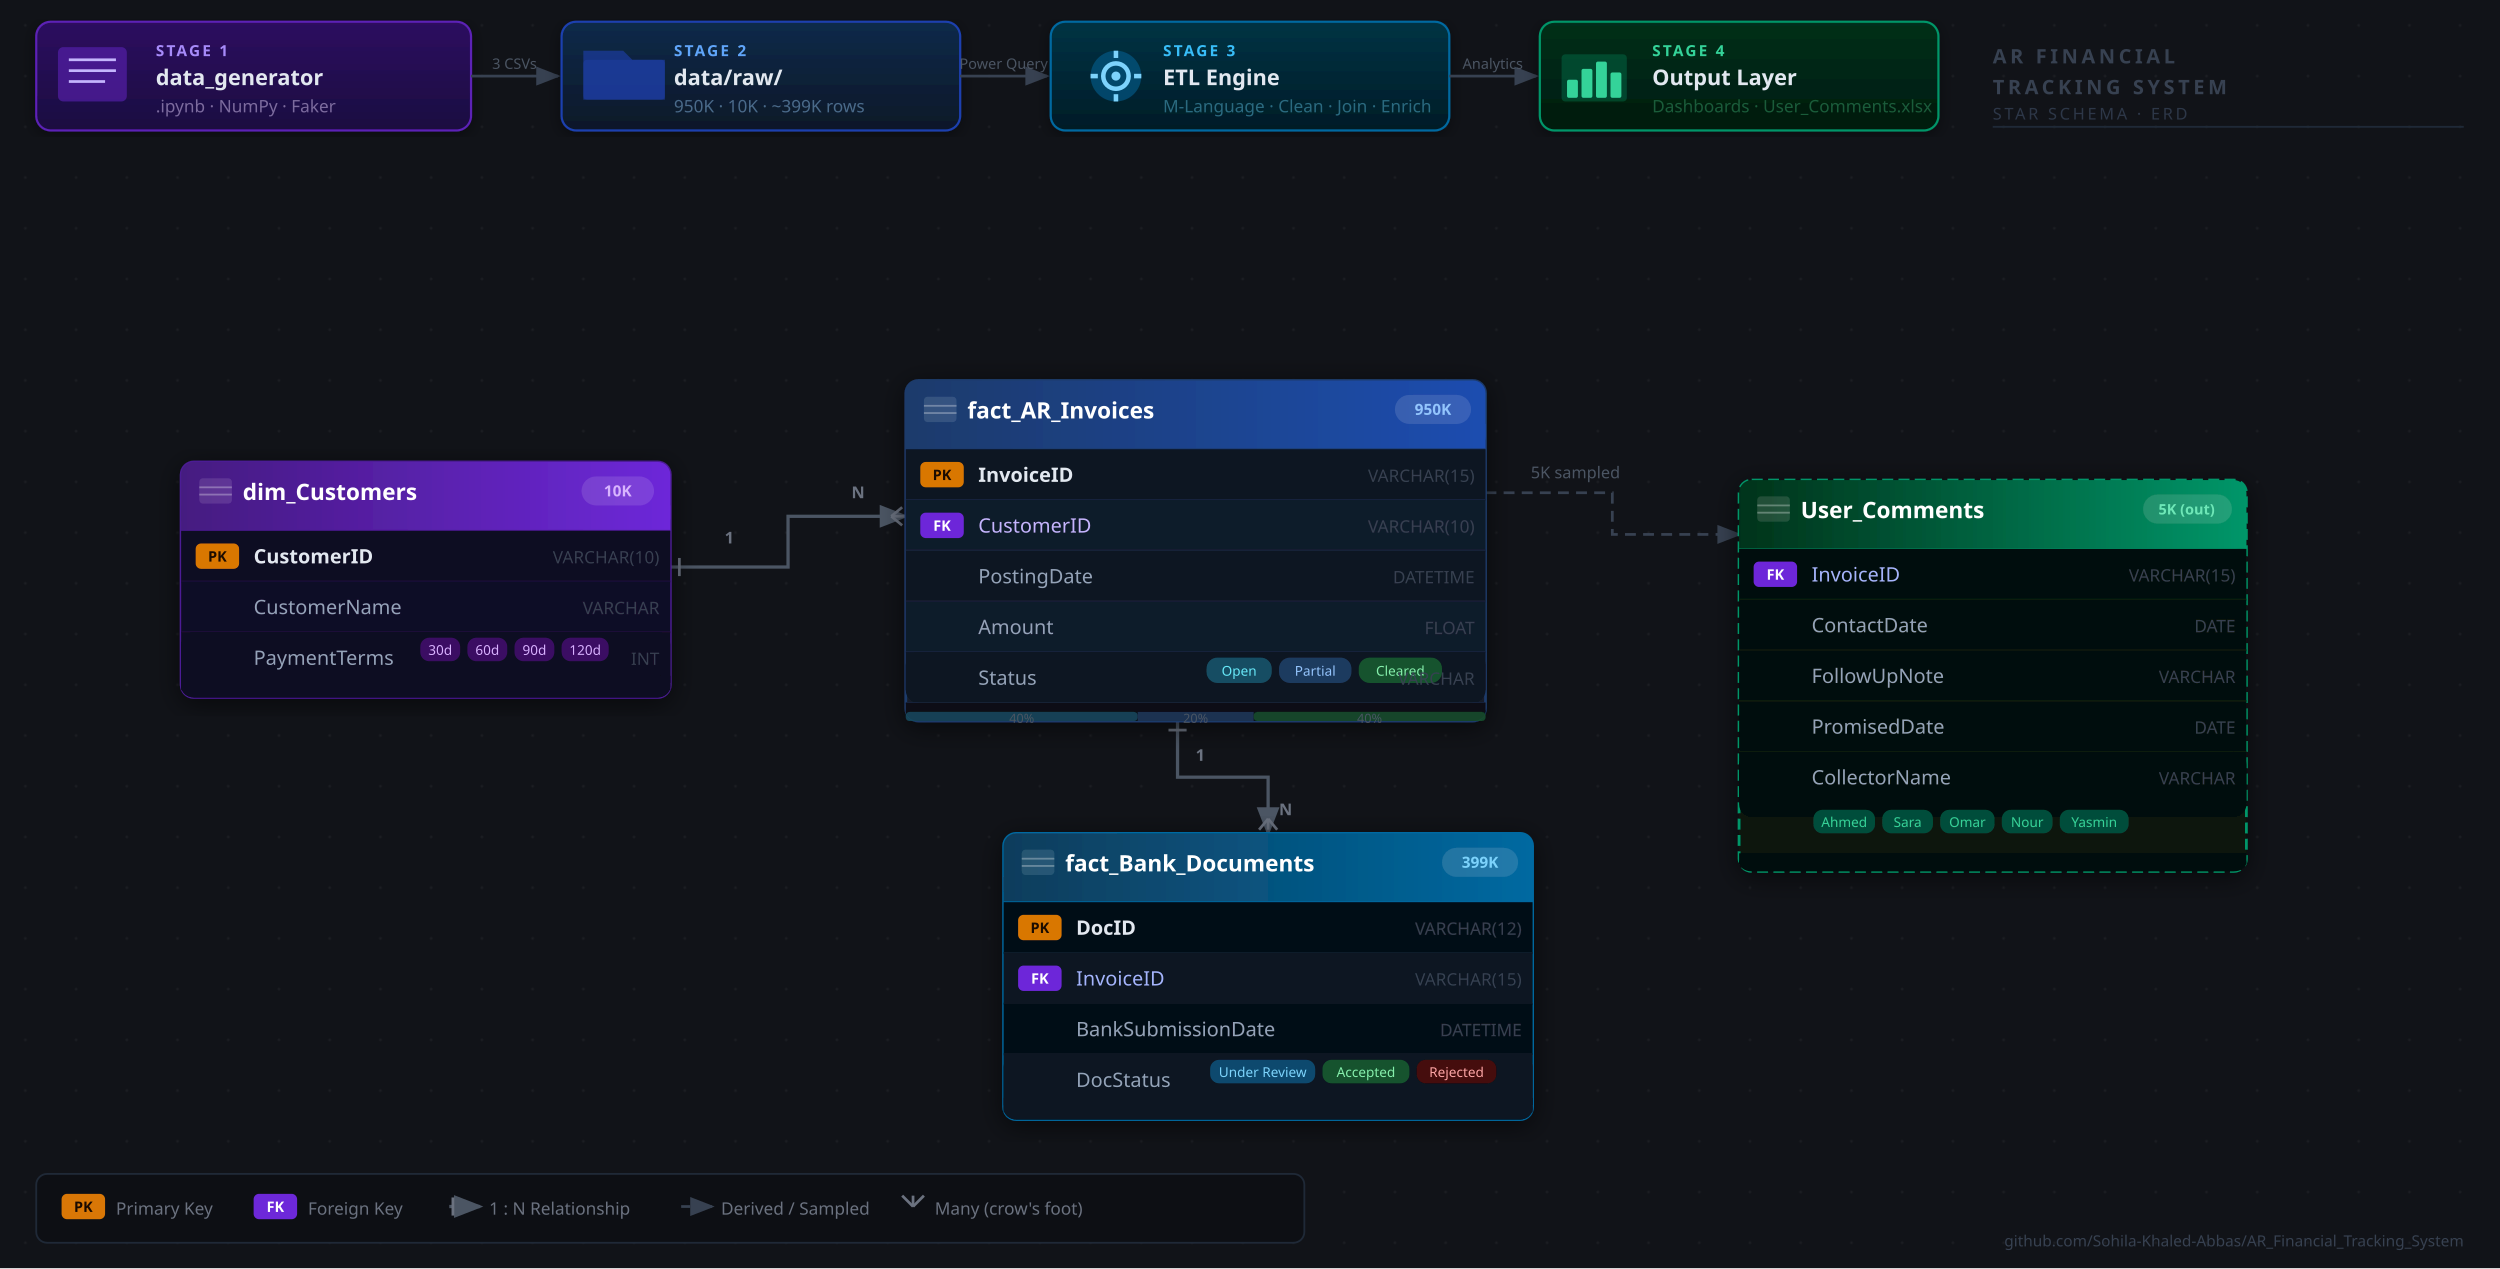
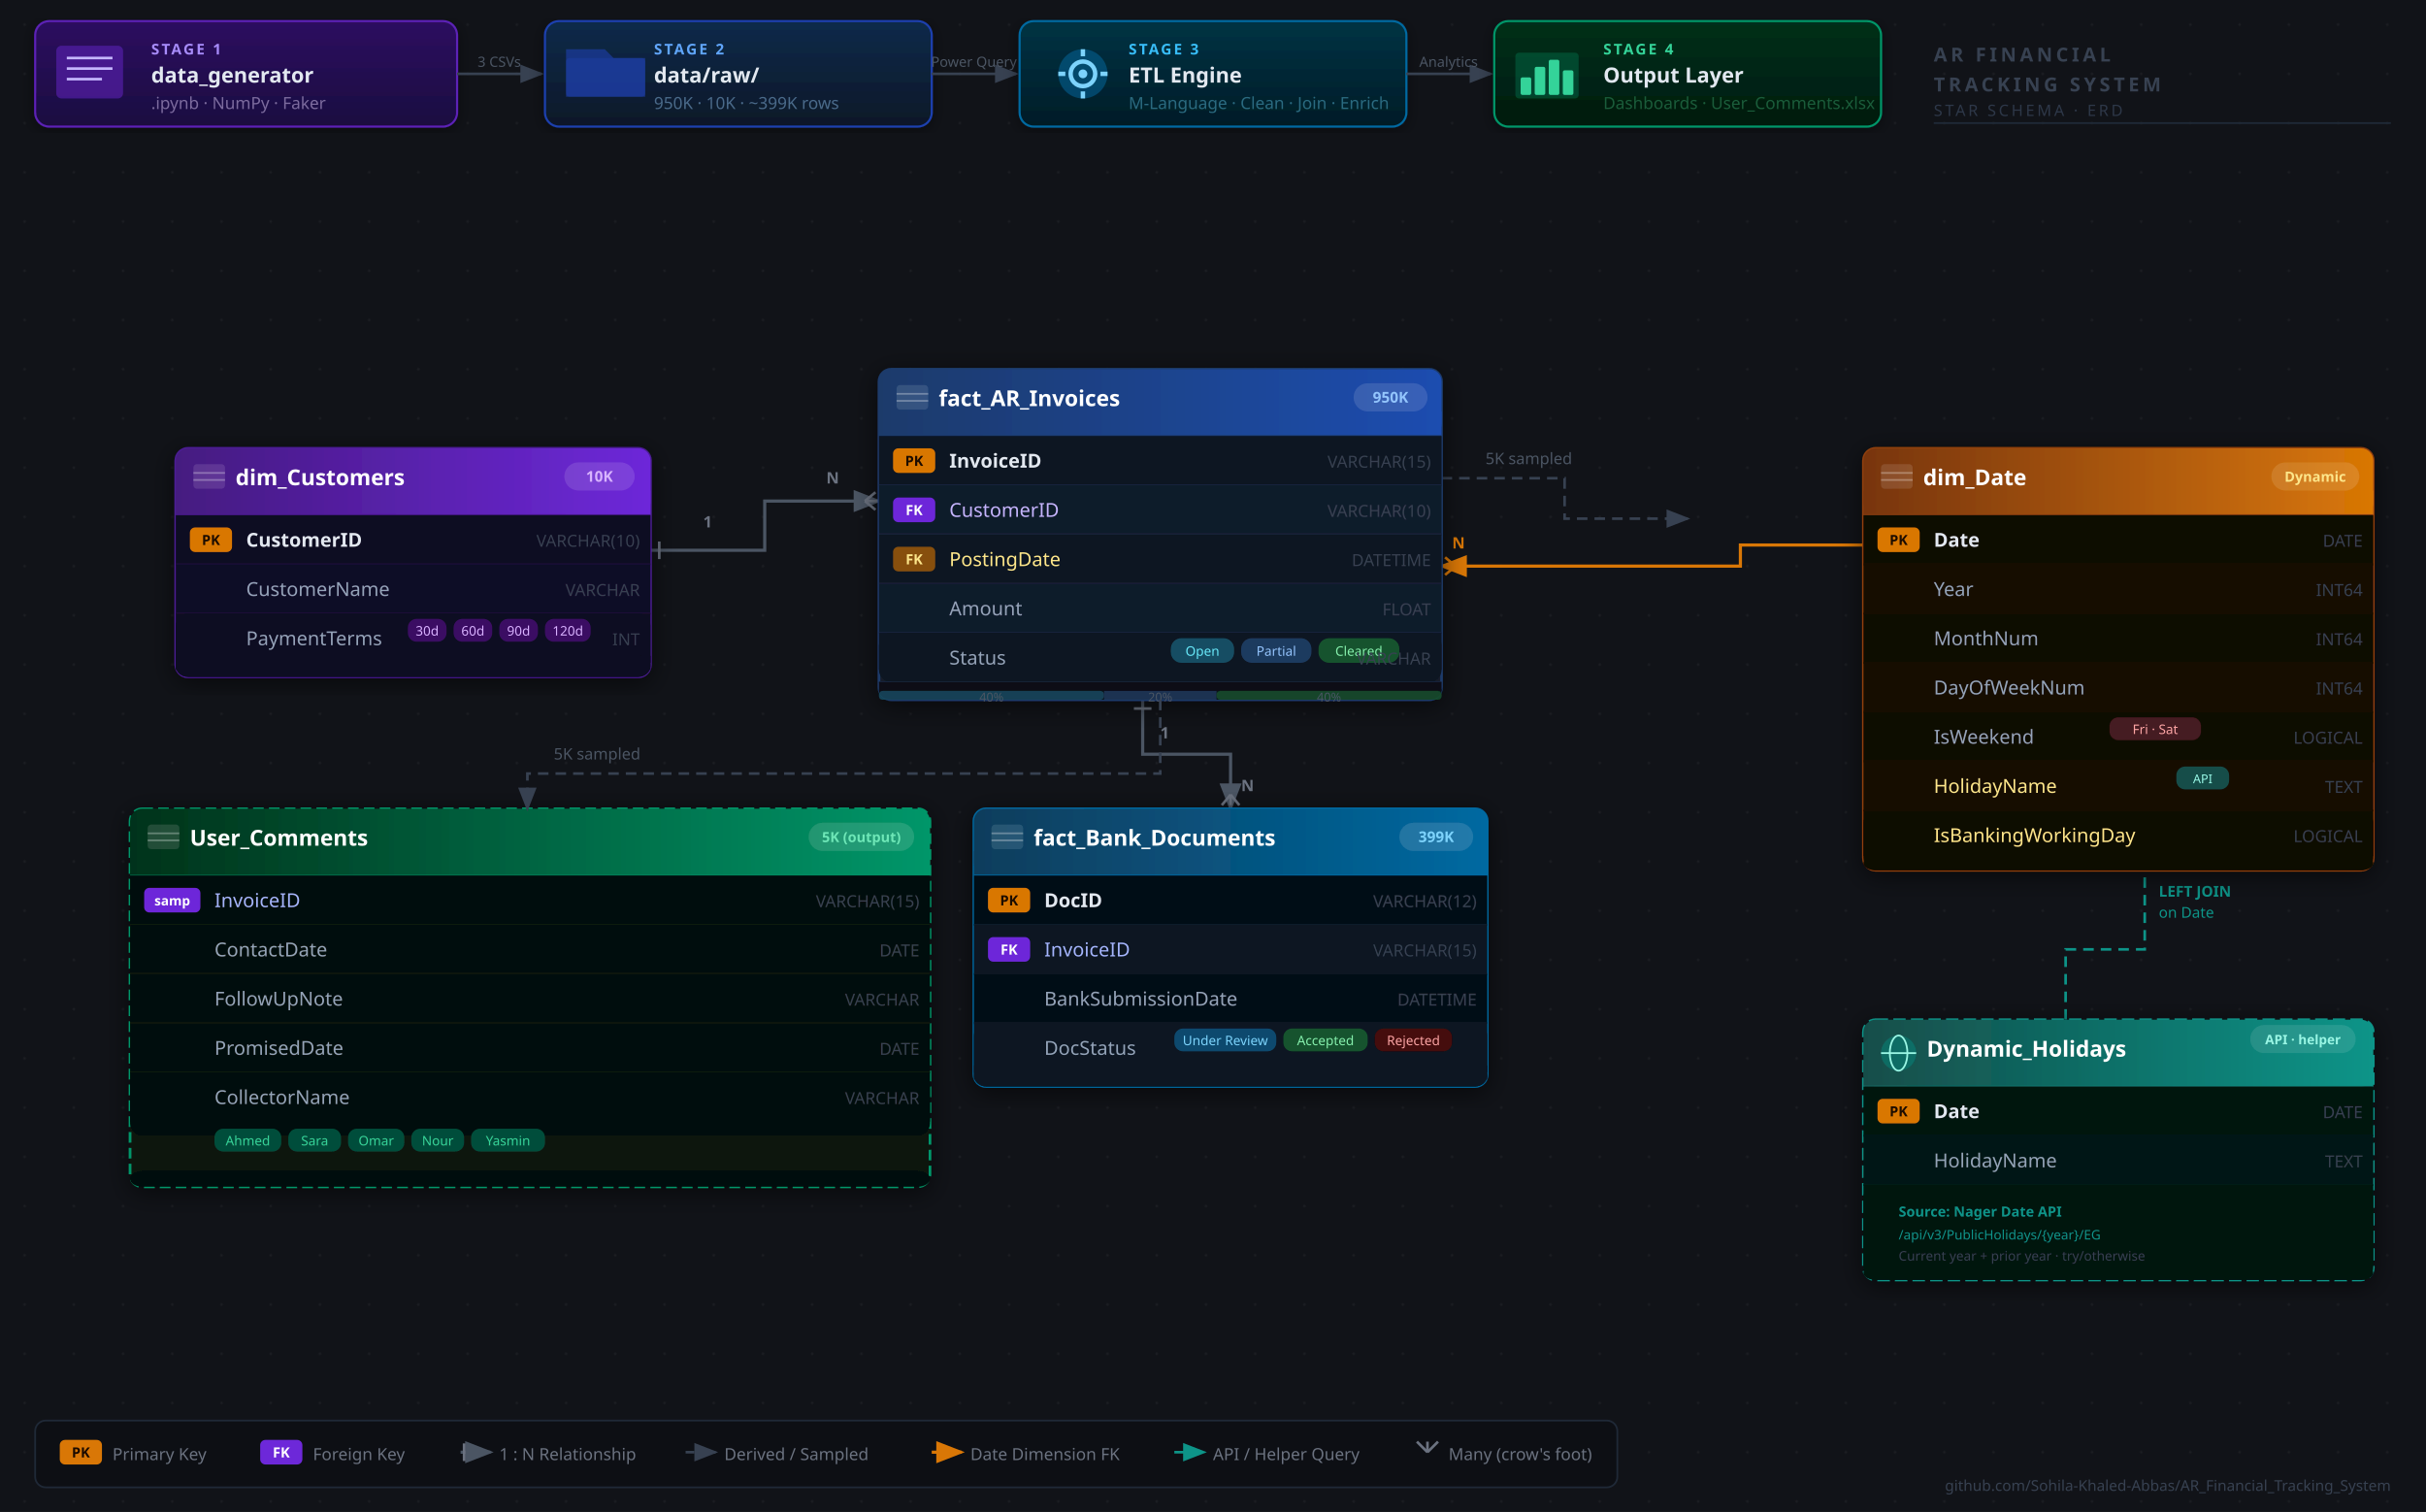
- <svg xmlns="http://www.w3.org/2000/svg" viewBox="0 0 1380 700" width="1380" height="700" font-family="'Segoe UI', system-ui, -apple-system, sans-serif">
+ <svg xmlns="http://www.w3.org/2000/svg" viewBox="0 0 1380 860" width="1380" height="860" font-family="'Segoe UI', system-ui, -apple-system, sans-serif">
  <defs>
    <filter id="shadow" x="-8%" y="-8%" width="116%" height="116%">
      <feDropShadow dx="0" dy="3" stdDeviation="7" flood-color="#000" flood-opacity="0.55" />
    </filter>
    <filter id="shadowSm" x="-6%" y="-6%" width="112%" height="112%">
      <feDropShadow dx="0" dy="2" stdDeviation="4" flood-color="#000" flood-opacity="0.4" />
    </filter>
    <linearGradient id="hdrFact" x1="0%" y1="0%" x2="100%" y2="0%">
      <stop offset="0%" style="stop-color:#1a3a6b" />
      <stop offset="100%" style="stop-color:#1e4db0" />
    </linearGradient>
    <linearGradient id="hdrDim" x1="0%" y1="0%" x2="100%" y2="0%">
      <stop offset="0%" style="stop-color:#451a80" />
      <stop offset="100%" style="stop-color:#6d28d9" />
    </linearGradient>
    <linearGradient id="hdrBank" x1="0%" y1="0%" x2="100%" y2="0%">
      <stop offset="0%" style="stop-color:#0a3d5c" />
      <stop offset="100%" style="stop-color:#0369a1" />
    </linearGradient>
    <linearGradient id="hdrOut" x1="0%" y1="0%" x2="100%" y2="0%">
      <stop offset="0%" style="stop-color:#03331a" />
      <stop offset="100%" style="stop-color:#059669" />
    </linearGradient>
+     <linearGradient id="hdrDate" x1="0%" y1="0%" x2="100%" y2="0%">
+       <stop offset="0%" style="stop-color:#78350f" />
+       <stop offset="100%" style="stop-color:#d97706" />
+     </linearGradient>
+     <linearGradient id="hdrHol" x1="0%" y1="0%" x2="100%" y2="0%">
+       <stop offset="0%" style="stop-color:#134e4a" />
+       <stop offset="100%" style="stop-color:#0d9488" />
+     </linearGradient>
    <linearGradient id="pipeGen" x1="0%" y1="0%" x2="0%" y2="100%">
      <stop offset="0%" style="stop-color:#2d1060" />
      <stop offset="100%" style="stop-color:#1a0840" />
    </linearGradient>
    <linearGradient id="pipeRaw" x1="0%" y1="0%" x2="0%" y2="100%">
      <stop offset="0%" style="stop-color:#0e2a4a" />
      <stop offset="100%" style="stop-color:#071828" />
    </linearGradient>
    <linearGradient id="pipeEtl" x1="0%" y1="0%" x2="0%" y2="100%">
      <stop offset="0%" style="stop-color:#063344" />
      <stop offset="100%" style="stop-color:#031c27" />
    </linearGradient>
    <linearGradient id="pipeOut" x1="0%" y1="0%" x2="0%" y2="100%">
      <stop offset="0%" style="stop-color:#03301a" />
      <stop offset="100%" style="stop-color:#011a0e" />
    </linearGradient>
    <marker id="arrN" markerWidth="9" markerHeight="7" refX="8" refY="3.5" orient="auto">
      <polygon points="0 0,9 3.5,0 7" fill="#4b5563" />
    </marker>
    <marker id="arrDash" markerWidth="9" markerHeight="7" refX="8" refY="3.5" orient="auto">
      <polygon points="0 0,9 3.5,0 7" fill="#374151" />
    </marker>
    <marker id="arrPipe" markerWidth="9" markerHeight="7" refX="8" refY="3.5" orient="auto">
      <polygon points="0 0,9 3.5,0 7" fill="#374151" />
    </marker>
+     <marker id="arrApi" markerWidth="9" markerHeight="7" refX="8" refY="3.5" orient="auto">
+       <polygon points="0 0,9 3.5,0 7" fill="#0d9488" />
+     </marker>
+     <marker id="arrDate" markerWidth="9" markerHeight="7" refX="8" refY="3.5" orient="auto">
+       <polygon points="0 0,9 3.5,0 7" fill="#d97706" />
+     </marker>
  </defs>
-   <rect width="1380" height="700" fill="#111318" rx="0" />
+   <rect width="1380" height="860" fill="#111318" rx="0" />
  <pattern id="grid" width="28" height="28" patternUnits="userSpaceOnUse">
    <circle cx="14" cy="14" r="0.8" fill="#ffffff" opacity="0.04" />
  </pattern>
-   <rect width="1380" height="700" fill="url(#grid)" />
+   <rect width="1380" height="860" fill="url(#grid)" />
  <rect x="20" y="12" width="240" height="60" rx="8" fill="url(#pipeGen)" stroke="#5b21b6" stroke-width="1.2" filter="url(#shadowSm)" />
  <text x="86" y="31" font-size="8.5" font-weight="600" fill="#a78bfa" letter-spacing="1.2">STAGE 1</text>
  <text x="86" y="47" font-size="12" font-weight="700" fill="#e2e8f0">data_generator</text>
  <text x="86" y="62" font-size="9.5" fill="#7c6b9e">.ipynb · NumPy · Faker</text>
  <rect x="32" y="26" width="38" height="30" rx="3" fill="#5b21b6" opacity="0.6" />
  <line x1="38" y1="33" x2="64" y2="33" stroke="#c4b5fd" stroke-width="1.5" />
  <line x1="38" y1="39" x2="64" y2="39" stroke="#c4b5fd" stroke-width="1.5" />
  <line x1="38" y1="45" x2="58" y2="45" stroke="#c4b5fd" stroke-width="1.5" />
  <line x1="260" y1="42" x2="308" y2="42" stroke="#374151" stroke-width="1.5" marker-end="url(#arrPipe)" />
  <text x="284" y="38" text-anchor="middle" font-size="8" fill="#4b5563">3 CSVs</text>
  <rect x="310" y="12" width="220" height="60" rx="8" fill="url(#pipeRaw)" stroke="#1e40af" stroke-width="1.2" filter="url(#shadowSm)" />
  <text x="372" y="31" font-size="8.5" font-weight="600" fill="#60a5fa" letter-spacing="1.2">STAGE 2</text>
  <text x="372" y="47" font-size="12" font-weight="700" fill="#e2e8f0">data/raw/</text>
  <text x="372" y="62" font-size="9.5" fill="#4a6a8a">950K · 10K · ~399K rows</text>
  <path d="M322 28 h22 l5 5 h18 v22 h-45 z" fill="#1e40af" opacity="0.6" />
  <rect x="322" y="33" width="45" height="22" rx="2" fill="#1e40af" opacity="0.4" />
  <line x1="530" y1="42" x2="578" y2="42" stroke="#374151" stroke-width="1.5" marker-end="url(#arrPipe)" />
  <text x="554" y="38" text-anchor="middle" font-size="8" fill="#4b5563">Power Query</text>
  <rect x="580" y="12" width="220" height="60" rx="8" fill="url(#pipeEtl)" stroke="#0369a1" stroke-width="1.2" filter="url(#shadowSm)" />
  <text x="642" y="31" font-size="8.5" font-weight="600" fill="#38bdf8" letter-spacing="1.2">STAGE 3</text>
  <text x="642" y="47" font-size="12" font-weight="700" fill="#e2e8f0">ETL Engine</text>
  <text x="642" y="62" font-size="9.5" fill="#2a6a80">M-Language · Clean · Join · Enrich</text>
  <circle cx="616" cy="42" r="14" fill="#0369a1" opacity="0.5" />
  <circle cx="616" cy="42" r="7" fill="none" stroke="#7dd3fc" stroke-width="2.5" />
  <circle cx="616" cy="42" r="2.5" fill="#7dd3fc" />
  <line x1="616" y1="28" x2="616" y2="32" stroke="#7dd3fc" stroke-width="2.5" />
  <line x1="616" y1="52" x2="616" y2="56" stroke="#7dd3fc" stroke-width="2.5" />
  <line x1="602" y1="42" x2="606" y2="42" stroke="#7dd3fc" stroke-width="2.5" />
  <line x1="626" y1="42" x2="630" y2="42" stroke="#7dd3fc" stroke-width="2.5" />
  <line x1="800" y1="42" x2="848" y2="42" stroke="#374151" stroke-width="1.5" marker-end="url(#arrPipe)" />
  <text x="824" y="38" text-anchor="middle" font-size="8" fill="#4b5563">Analytics</text>
  <rect x="850" y="12" width="220" height="60" rx="8" fill="url(#pipeOut)" stroke="#059669" stroke-width="1.2" filter="url(#shadowSm)" />
  <text x="912" y="31" font-size="8.5" font-weight="600" fill="#34d399" letter-spacing="1.2">STAGE 4</text>
  <text x="912" y="47" font-size="12" font-weight="700" fill="#e2e8f0">Output Layer</text>
  <text x="912" y="62" font-size="9.5" fill="#1a5c3a">Dashboards · User_Comments.xlsx</text>
  <rect x="862" y="30" width="36" height="26" rx="2" fill="#059669" opacity="0.3" />
  <rect x="865" y="44" width="6" height="10" rx="1" fill="#34d399" />
  <rect x="873" y="38" width="6" height="16" rx="1" fill="#34d399" />
  <rect x="881" y="34" width="6" height="20" rx="1" fill="#34d399" />
  <rect x="889" y="40" width="6" height="14" rx="1" fill="#34d399" />
  <text x="1100" y="35" font-size="11" font-weight="700" fill="#374151" letter-spacing="2">AR FINANCIAL</text>
  <text x="1100" y="52" font-size="11" font-weight="700" fill="#374151" letter-spacing="2">TRACKING SYSTEM</text>
  <text x="1100" y="66" font-size="9" fill="#2d3748" letter-spacing="1.5">STAR SCHEMA · ERD</text>
  <line x1="1100" y1="70" x2="1360" y2="70" stroke="#1f2937" stroke-width="1" />
  <path d="M 370,313 H 435 V 285 H 500" fill="none" stroke="#4b5563" stroke-width="1.8" marker-end="url(#arrN)" />
  <line x1="375" y1="308" x2="375" y2="318" stroke="#6b7280" stroke-width="1.5" />
  <line x1="498" y1="280" x2="492" y2="285" stroke="#6b7280" stroke-width="1.5" />
  <line x1="498" y1="290" x2="492" y2="285" stroke="#6b7280" stroke-width="1.5" />
  <line x1="500" y1="285" x2="492" y2="285" stroke="#6b7280" stroke-width="1.5" />
  <text x="400" y="300" font-size="9" fill="#6b7280" font-weight="600">1</text>
  <text x="470" y="275" font-size="9" fill="#6b7280" font-weight="600">N</text>
  <path d="M 650,398 V 429 H 700 V 460" fill="none" stroke="#4b5563" stroke-width="1.8" marker-end="url(#arrN)" />
  <line x1="645" y1="403" x2="655" y2="403" stroke="#6b7280" stroke-width="1.5" />
  <line x1="695" y1="458" x2="700" y2="452" stroke="#6b7280" stroke-width="1.5" />
  <line x1="705" y1="458" x2="700" y2="452" stroke="#6b7280" stroke-width="1.5" />
  <line x1="700" y1="458" x2="700" y2="452" stroke="#6b7280" stroke-width="1.5" />
  <text x="660" y="420" font-size="9" fill="#6b7280" font-weight="600">1</text>
  <text x="706" y="450" font-size="9" fill="#6b7280" font-weight="600">N</text>
  <path d="M 820,272 H 890 V 295 H 960" fill="none" stroke="#374151" stroke-width="1.5" stroke-dasharray="6 4" marker-end="url(#arrDash)" />
  <text x="845" y="264" font-size="9" fill="#4b5563">5K sampled</text>
+   <path d="M 1060,310 H 990 V 322 H 820" fill="none" stroke="#d97706" stroke-width="1.8" marker-end="url(#arrDate)" />
+   <line x1="1063" y1="305" x2="1063" y2="315" stroke="#d97706" stroke-width="1.5" />
+   <line x1="822" y1="317" x2="828" y2="322" stroke="#d97706" stroke-width="1.5" />
+   <line x1="822" y1="327" x2="828" y2="322" stroke="#d97706" stroke-width="1.5" />
+   <line x1="822" y1="322" x2="828" y2="322" stroke="#d97706" stroke-width="1.5" />
+   <text x="1078" y="302" font-size="9" fill="#d97706" font-weight="600">1</text>
+   <text x="826" y="312" font-size="9" fill="#d97706" font-weight="600">N</text>
+   <path d="M 1175,580 V 540 H 1220 V 440" fill="none" stroke="#0d9488" stroke-width="1.5" stroke-dasharray="6 4" marker-end="url(#arrApi)" />
+   <text x="1228" y="510" font-size="8.5" fill="#0d9488" font-weight="600">LEFT JOIN</text>
+   <text x="1228" y="522" font-size="8.5" fill="#0d9488">on Date</text>
  <g filter="url(#shadow)">
    <rect x="500" y="210" width="320" height="188" rx="7" fill="#141c2b" stroke="#1e3a6b" stroke-width="1.5" />
    <rect x="500" y="210" width="320" height="38" rx="7" fill="url(#hdrFact)" />
    <rect x="500" y="234" width="320" height="14" fill="url(#hdrFact)" />
    <rect x="510" y="219" width="18" height="14" rx="2" fill="#ffffff" opacity="0.12" />
    <line x1="510" y1="224" x2="528" y2="224" stroke="#ffffff" stroke-width="1" opacity="0.3" />
    <line x1="510" y1="228" x2="528" y2="228" stroke="#ffffff" stroke-width="1" opacity="0.3" />
    <text x="534" y="231" font-size="12.5" font-weight="700" fill="#ffffff">fact_AR_Invoices</text>
    <rect x="770" y="218" width="42" height="16" rx="8" fill="#ffffff" opacity="0.12" />
    <text x="791" y="229" text-anchor="middle" font-size="8.5" fill="#93c5fd" font-weight="600">950K</text>
    <line x1="500" y1="248" x2="820" y2="248" stroke="#1e3a6b" stroke-width="1" />
    <rect x="500" y="248" width="320" height="28" fill="#0d1520" />
    <rect x="508" y="255" width="24" height="14" rx="3" fill="#d97706" />
    <text x="520" y="265" text-anchor="middle" font-size="8" font-weight="700" fill="#1a0a00">PK</text>
    <text x="540" y="266" font-size="11" font-weight="600" fill="#e2e8f0">InvoiceID</text>
    <text x="814" y="266" text-anchor="end" font-size="9.5" fill="#374151">VARCHAR(15)</text>
    <line x1="500" y1="276" x2="820" y2="276" stroke="#1a2540" stroke-width="1" />
    <rect x="500" y="276" width="320" height="28" fill="#111a2c" />
    <rect x="508" y="283" width="24" height="14" rx="3" fill="#6d28d9" />
    <text x="520" y="293" text-anchor="middle" font-size="8" font-weight="700" fill="#ffffff">FK</text>
    <text x="540" y="294" font-size="11" fill="#c4b5fd">CustomerID</text>
    <text x="814" y="294" text-anchor="end" font-size="9.5" fill="#374151">VARCHAR(10)</text>
    <line x1="500" y1="304" x2="820" y2="304" stroke="#1a2540" stroke-width="1" />
    <rect x="500" y="304" width="320" height="28" fill="#0d1520" />
-     <text x="540" y="322" font-size="11" fill="#94a3b8">PostingDate</text>
+     <rect x="508" y="311" width="24" height="14" rx="3" fill="#d97706" opacity="0.6" />
+     <text x="520" y="321" text-anchor="middle" font-size="8" font-weight="700" fill="#fde68a">FK</text>
+     <text x="540" y="322" font-size="11" fill="#fde68a">PostingDate</text>
    <text x="814" y="322" text-anchor="end" font-size="9.5" fill="#374151">DATETIME</text>
    <line x1="500" y1="332" x2="820" y2="332" stroke="#1a2540" stroke-width="1" />
    <rect x="500" y="332" width="320" height="28" fill="#111a2c" />
    <text x="540" y="350" font-size="11" fill="#94a3b8">Amount</text>
    <text x="814" y="350" text-anchor="end" font-size="9.5" fill="#374151">FLOAT</text>
    <line x1="500" y1="360" x2="820" y2="360" stroke="#1a2540" stroke-width="1" />
    <rect x="500" y="360" width="320" height="28" rx="7" fill="#0d1520" />
    <rect x="500" y="360" width="320" height="21" fill="#0d1520" />
    <text x="540" y="378" font-size="11" fill="#94a3b8">Status</text>
    <rect x="666" y="363" width="36" height="14" rx="6" fill="#164e63" />
    <text x="684" y="373" text-anchor="middle" font-size="7.5" fill="#67e8f9">Open</text>
    <rect x="706" y="363" width="40" height="14" rx="6" fill="#1e3a5f" />
    <text x="726" y="373" text-anchor="middle" font-size="7.5" fill="#93c5fd">Partial</text>
    <rect x="750" y="363" width="46" height="14" rx="6" fill="#14532d" />
    <text x="773" y="373" text-anchor="middle" font-size="7.5" fill="#86efac">Cleared</text>
    <text x="814" y="378" text-anchor="end" font-size="9.5" fill="#374151">VARCHAR</text>
    <line x1="500" y1="388" x2="820" y2="388" stroke="#1a2540" stroke-width="1" />
    <rect x="500" y="388" width="320" height="10" rx="7" fill="#0a1018" />
    <rect x="500" y="388" width="320" height="5" fill="#0a1018" />
    <rect x="500" y="393" width="128" height="5" rx="2" fill="#164e63" opacity="0.8" />
    <rect x="628" y="393" width="64" height="5" fill="#1e3a5f" opacity="0.8" />
    <rect x="692" y="393" width="128" height="5" rx="2" fill="#14532d" opacity="0.8" />
    <text x="564" y="399" text-anchor="middle" font-size="7" fill="#4b5563">40%</text>
    <text x="660" y="399" text-anchor="middle" font-size="7" fill="#4b5563">20%</text>
    <text x="756" y="399" text-anchor="middle" font-size="7" fill="#4b5563">40%</text>
  </g>
  <g filter="url(#shadow)">
    <rect x="100" y="255" width="270" height="130" rx="7" fill="#160d2b" stroke="#4c1d95" stroke-width="1.5" />
    <rect x="100" y="255" width="270" height="38" rx="7" fill="url(#hdrDim)" />
    <rect x="100" y="279" width="270" height="14" fill="url(#hdrDim)" />
    <rect x="110" y="264" width="18" height="14" rx="2" fill="#ffffff" opacity="0.12" />
    <line x1="110" y1="269" x2="128" y2="269" stroke="#ffffff" stroke-width="1" opacity="0.3" />
    <line x1="110" y1="273" x2="128" y2="273" stroke="#ffffff" stroke-width="1" opacity="0.3" />
    <text x="134" y="276" font-size="12.5" font-weight="700" fill="#ffffff">dim_Customers</text>
    <rect x="321" y="263" width="40" height="16" rx="8" fill="#ffffff" opacity="0.12" />
    <text x="341" y="274" text-anchor="middle" font-size="8.5" fill="#d8b4fe" font-weight="600">10K</text>
    <line x1="100" y1="293" x2="370" y2="293" stroke="#4c1d95" stroke-width="1" />
    <rect x="100" y="293" width="270" height="28" fill="#0d0820" />
    <rect x="108" y="300" width="24" height="14" rx="3" fill="#d97706" />
    <text x="120" y="310" text-anchor="middle" font-size="8" font-weight="700" fill="#1a0a00">PK</text>
    <text x="140" y="311" font-size="11" font-weight="600" fill="#e2e8f0">CustomerID</text>
    <text x="364" y="311" text-anchor="end" font-size="9.5" fill="#374151">VARCHAR(10)</text>
    <line x1="100" y1="321" x2="370" y2="321" stroke="#200f40" stroke-width="1" />
    <rect x="100" y="321" width="270" height="28" fill="#110a28" />
    <text x="140" y="339" font-size="11" fill="#94a3b8">CustomerName</text>
    <text x="364" y="339" text-anchor="end" font-size="9.5" fill="#374151">VARCHAR</text>
    <line x1="100" y1="349" x2="370" y2="349" stroke="#200f40" stroke-width="1" />
    <rect x="100" y="349" width="270" height="36" rx="7" fill="#0d0820" />
    <rect x="100" y="349" width="270" height="28" fill="#0d0820" />
    <text x="140" y="367" font-size="11" fill="#94a3b8">PaymentTerms</text>
    <rect x="232" y="352" width="22" height="13" rx="5" fill="#3b0764" />
    <text x="243" y="361.5" text-anchor="middle" font-size="7.5" fill="#d8b4fe">30d</text>
    <rect x="258" y="352" width="22" height="13" rx="5" fill="#3b0764" />
    <text x="269" y="361.5" text-anchor="middle" font-size="7.5" fill="#d8b4fe">60d</text>
    <rect x="284" y="352" width="22" height="13" rx="5" fill="#3b0764" />
    <text x="295" y="361.5" text-anchor="middle" font-size="7.5" fill="#d8b4fe">90d</text>
    <rect x="310" y="352" width="26" height="13" rx="5" fill="#3b0764" />
    <text x="323" y="361.5" text-anchor="middle" font-size="7.5" fill="#d8b4fe">120d</text>
    <text x="364" y="367" text-anchor="end" font-size="9.5" fill="#374151">INT</text>
    <rect x="100" y="373" width="270" height="12" rx="7" fill="#0d0820" />
    <rect x="100" y="373" width="270" height="8" fill="#0d0820" />
  </g>
  <g filter="url(#shadow)">
    <rect x="554" y="460" width="292" height="158" rx="7" fill="#0a1c2b" stroke="#0369a1" stroke-width="1.5" />
    <rect x="554" y="460" width="292" height="38" rx="7" fill="url(#hdrBank)" />
    <rect x="554" y="484" width="292" height="14" fill="url(#hdrBank)" />
    <rect x="564" y="469" width="18" height="14" rx="2" fill="#ffffff" opacity="0.12" />
    <line x1="564" y1="474" x2="582" y2="474" stroke="#ffffff" stroke-width="1" opacity="0.3" />
    <line x1="564" y1="478" x2="582" y2="478" stroke="#ffffff" stroke-width="1" opacity="0.3" />
    <text x="588" y="481" font-size="12.5" font-weight="700" fill="#ffffff">fact_Bank_Documents</text>
    <rect x="796" y="468" width="42" height="16" rx="8" fill="#ffffff" opacity="0.12" />
    <text x="817" y="479" text-anchor="middle" font-size="8.5" fill="#7dd3fc" font-weight="600">399K</text>
    <line x1="554" y1="498" x2="846" y2="498" stroke="#0369a1" stroke-width="1" />
    <rect x="554" y="498" width="292" height="28" fill="#060f18" />
    <rect x="562" y="505" width="24" height="14" rx="3" fill="#d97706" />
    <text x="574" y="515" text-anchor="middle" font-size="8" font-weight="700" fill="#1a0a00">PK</text>
    <text x="594" y="516" font-size="11" font-weight="600" fill="#e2e8f0">DocID</text>
    <text x="840" y="516" text-anchor="end" font-size="9.5" fill="#374151">VARCHAR(12)</text>
    <line x1="554" y1="526" x2="846" y2="526" stroke="#0a1c2b" stroke-width="1" />
    <rect x="554" y="526" width="292" height="28" fill="#081420" />
    <rect x="562" y="533" width="24" height="14" rx="3" fill="#6d28d9" />
    <text x="574" y="543" text-anchor="middle" font-size="8" font-weight="700" fill="#ffffff">FK</text>
    <text x="594" y="544" font-size="11" fill="#a5b4fc">InvoiceID</text>
    <text x="840" y="544" text-anchor="end" font-size="9.5" fill="#374151">VARCHAR(15)</text>
    <line x1="554" y1="554" x2="846" y2="554" stroke="#0a1c2b" stroke-width="1" />
    <rect x="554" y="554" width="292" height="28" fill="#060f18" />
    <text x="594" y="572" font-size="11" fill="#94a3b8">BankSubmissionDate</text>
    <text x="840" y="572" text-anchor="end" font-size="9.5" fill="#374151">DATETIME</text>
    <line x1="554" y1="582" x2="846" y2="582" stroke="#0a1c2b" stroke-width="1" />
    <rect x="554" y="582" width="292" height="36" rx="7" fill="#081420" />
    <rect x="554" y="582" width="292" height="28" fill="#081420" />
    <text x="594" y="600" font-size="11" fill="#94a3b8">DocStatus</text>
    <rect x="668" y="585" width="58" height="13" rx="5" fill="#0c4a6e" />
    <text x="697" y="594.5" text-anchor="middle" font-size="7.5" fill="#7dd3fc">Under Review</text>
    <rect x="730" y="585" width="48" height="13" rx="5" fill="#14532d" />
    <text x="754" y="594.5" text-anchor="middle" font-size="7.5" fill="#86efac">Accepted</text>
    <rect x="782" y="585" width="44" height="13" rx="5" fill="#450a0a" />
    <text x="804" y="594.5" text-anchor="middle" font-size="7.5" fill="#fca5a5">Rejected</text>
    <rect x="554" y="606" width="292" height="12" rx="7" fill="#081420" />
    <rect x="554" y="606" width="292" height="8" fill="#081420" />
  </g>
  <g filter="url(#shadow)">
-     <rect x="960" y="265" width="280" height="216" rx="7" fill="#081510" stroke="#059669" stroke-width="1.5" stroke-dasharray="6 3" />
-     <rect x="960" y="265" width="280" height="38" rx="7" fill="url(#hdrOut)" />
-     <rect x="960" y="289" width="280" height="14" fill="url(#hdrOut)" />
-     <rect x="970" y="274" width="18" height="14" rx="2" fill="#ffffff" opacity="0.12" />
-     <line x1="970" y1="279" x2="988" y2="279" stroke="#ffffff" stroke-width="1" opacity="0.3" />
-     <line x1="970" y1="283" x2="988" y2="283" stroke="#ffffff" stroke-width="1" opacity="0.3" />
-     <text x="994" y="286" font-size="12.5" font-weight="700" fill="#ffffff">User_Comments</text>
-     <rect x="1183" y="273" width="49" height="16" rx="8" fill="#ffffff" opacity="0.12" />
-     <text x="1207" y="284" text-anchor="middle" font-size="8" fill="#6ee7b7" font-weight="600">5K (out)</text>
-     <line x1="960" y1="303" x2="1240" y2="303" stroke="#059669" stroke-width="1" opacity="0.5" />
-     <rect x="960" y="303" width="280" height="28" fill="#040d08" />
-     <rect x="968" y="310" width="24" height="14" rx="3" fill="#6d28d9" />
-     <text x="980" y="320" text-anchor="middle" font-size="8" font-weight="700" fill="#ffffff">FK</text>
-     <text x="1000" y="321" font-size="11" fill="#a5b4fc">InvoiceID</text>
-     <text x="1234" y="321" text-anchor="end" font-size="9.5" fill="#374151">VARCHAR(15)</text>
-     <line x1="960" y1="331" x2="1240" y2="331" stroke="#0a2010" stroke-width="1" />
-     <rect x="960" y="331" width="280" height="28" fill="#061008" />
-     <text x="1000" y="349" font-size="11" fill="#94a3b8">ContactDate</text>
-     <text x="1234" y="349" text-anchor="end" font-size="9.5" fill="#374151">DATE</text>
-     <line x1="960" y1="359" x2="1240" y2="359" stroke="#0a2010" stroke-width="1" />
-     <rect x="960" y="359" width="280" height="28" fill="#040d08" />
-     <text x="1000" y="377" font-size="11" fill="#94a3b8">FollowUpNote</text>
-     <text x="1234" y="377" text-anchor="end" font-size="9.5" fill="#374151">VARCHAR</text>
-     <line x1="960" y1="387" x2="1240" y2="387" stroke="#0a2010" stroke-width="1" />
-     <rect x="960" y="387" width="280" height="28" fill="#061008" />
-     <text x="1000" y="405" font-size="11" fill="#94a3b8">PromisedDate</text>
-     <text x="1234" y="405" text-anchor="end" font-size="9.5" fill="#374151">DATE</text>
-     <line x1="960" y1="415" x2="1240" y2="415" stroke="#0a2010" stroke-width="1" />
-     <rect x="960" y="415" width="280" height="36" rx="7" fill="#040d08" />
-     <rect x="960" y="415" width="280" height="28" fill="#040d08" />
-     <text x="1000" y="433" font-size="11" fill="#94a3b8">CollectorName</text>
-     <text x="1234" y="433" text-anchor="end" font-size="9.5" fill="#374151">VARCHAR</text>
-     <rect x="1001" y="447" width="34" height="13" rx="5" fill="#064e3b" />
-     <text x="1018" y="456.5" text-anchor="middle" font-size="7.5" fill="#34d399">Ahmed</text>
-     <rect x="1039" y="447" width="28" height="13" rx="5" fill="#064e3b" />
-     <text x="1053" y="456.5" text-anchor="middle" font-size="7.5" fill="#34d399">Sara</text>
-     <rect x="1071" y="447" width="30" height="13" rx="5" fill="#064e3b" />
-     <text x="1086" y="456.5" text-anchor="middle" font-size="7.5" fill="#34d399">Omar</text>
-     <rect x="1105" y="447" width="28" height="13" rx="5" fill="#064e3b" />
-     <text x="1119" y="456.5" text-anchor="middle" font-size="7.5" fill="#34d399">Nour</text>
-     <rect x="1137" y="447" width="38" height="13" rx="5" fill="#064e3b" />
-     <text x="1156" y="456.5" text-anchor="middle" font-size="7.5" fill="#34d399">Yasmin</text>
-     <rect x="960" y="471" width="280" height="10" rx="7" fill="#040d08" />
-     <rect x="960" y="471" width="280" height="6" fill="#040d08" />
-   </g>
-   <rect x="20" y="648" width="700" height="38" rx="6" fill="#0d0f14" stroke="#1f2937" stroke-width="1" />
-   <rect x="34" y="659" width="24" height="14" rx="3" fill="#d97706" />
-   <text x="46" y="669" text-anchor="middle" font-size="8" font-weight="700" fill="#1a0a00">PK</text>
-   <text x="64" y="670.5" font-size="9.5" fill="#6b7280">Primary Key</text>
-   <rect x="140" y="659" width="24" height="14" rx="3" fill="#6d28d9" />
-   <text x="152" y="669" text-anchor="middle" font-size="8" font-weight="700" fill="#fff">FK</text>
-   <text x="170" y="670.5" font-size="9.5" fill="#6b7280">Foreign Key</text>
-   <line x1="248" y1="666" x2="265" y2="666" stroke="#4b5563" stroke-width="1.8" marker-end="url(#arrN)" />
-   <line x1="250" y1="661" x2="250" y2="671" stroke="#6b7280" stroke-width="1.5" />
-   <text x="270" y="670.5" font-size="9.5" fill="#6b7280">1 : N Relationship</text>
-   <line x1="376" y1="666" x2="393" y2="666" stroke="#374151" stroke-width="1.5" stroke-dasharray="5 3" marker-end="url(#arrDash)" />
-   <text x="398" y="670.5" font-size="9.5" fill="#6b7280">Derived / Sampled</text>
-   <line x1="498" y1="660" x2="504" y2="666" stroke="#6b7280" stroke-width="1.5" />
-   <line x1="510" y1="660" x2="504" y2="666" stroke="#6b7280" stroke-width="1.5" />
-   <line x1="504" y1="660" x2="504" y2="666" stroke="#6b7280" stroke-width="1.5" />
-   <text x="516" y="670.5" font-size="9.5" fill="#6b7280">Many (crow's foot)</text>
-   <text x="1360" y="688" text-anchor="end" font-size="8.5" fill="#374151">github.com/Sohila-Khaled-Abbas/AR_Financial_Tracking_System</text>
+     <rect x="1060" y="255" width="290" height="240" rx="7" fill="#1a0e04" stroke="#92400e" stroke-width="1.5" />
+     <rect x="1060" y="255" width="290" height="38" rx="7" fill="url(#hdrDate)" />
+     <rect x="1060" y="279" width="290" height="14" fill="url(#hdrDate)" />
+     <rect x="1070" y="264" width="18" height="14" rx="2" fill="#ffffff" opacity="0.12" />
+     <line x1="1070" y1="269" x2="1088" y2="269" stroke="#ffffff" stroke-width="1" opacity="0.3" />
+     <line x1="1070" y1="273" x2="1088" y2="273" stroke="#ffffff" stroke-width="1" opacity="0.3" />
+     <text x="1094" y="276" font-size="12.5" font-weight="700" fill="#ffffff">dim_Date</text>
+     <rect x="1292" y="263" width="50" height="16" rx="8" fill="#ffffff" opacity="0.12" />
+     <text x="1317" y="274" text-anchor="middle" font-size="8" fill="#fde68a" font-weight="600">Dynamic</text>
+     <line x1="1060" y1="293" x2="1350" y2="293" stroke="#92400e" stroke-width="1" />
+     <rect x="1060" y="293" width="290" height="28" fill="#110800" />
+     <rect x="1068" y="300" width="24" height="14" rx="3" fill="#d97706" />
+     <text x="1080" y="310" text-anchor="middle" font-size="8" font-weight="700" fill="#1a0a00">PK</text>
+     <text x="1100" y="311" font-size="11" font-weight="600" fill="#e2e8f0">Date</text>
+     <text x="1344" y="311" text-anchor="end" font-size="9.5" fill="#374151">DATE</text>
+     <line x1="1060" y1="321" x2="1350" y2="321" stroke="#1a0e04" stroke-width="1" />
+     <rect x="1060" y="321" width="290" height="28" fill="#160c03" />
+     <text x="1100" y="339" font-size="11" fill="#94a3b8">Year</text>
+     <text x="1344" y="339" text-anchor="end" font-size="9.5" fill="#374151">INT64</text>
+     <line x1="1060" y1="349" x2="1350" y2="349" stroke="#1a0e04" stroke-width="1" />
+     <rect x="1060" y="349" width="290" height="28" fill="#110800" />
+     <text x="1100" y="367" font-size="11" fill="#94a3b8">MonthNum</text>
+     <text x="1344" y="367" text-anchor="end" font-size="9.5" fill="#374151">INT64</text>
+     <line x1="1060" y1="377" x2="1350" y2="377" stroke="#1a0e04" stroke-width="1" />
+     <rect x="1060" y="377" width="290" height="28" fill="#160c03" />
+     <text x="1100" y="395" font-size="11" fill="#94a3b8">DayOfWeekNum</text>
+     <text x="1344" y="395" text-anchor="end" font-size="9.5" fill="#374151">INT64</text>
+     <line x1="1060" y1="405" x2="1350" y2="405" stroke="#1a0e04" stroke-width="1" />
+     <rect x="1060" y="405" width="290" height="28" fill="#110800" />
+     <text x="1100" y="423" font-size="11" fill="#94a3b8">IsWeekend</text>
+     <rect x="1200" y="408" width="52" height="13" rx="5" fill="#451a20" />
+     <text x="1226" y="417.5" text-anchor="middle" font-size="7.5" fill="#fca5a5">Fri · Sat</text>
+     <text x="1344" y="423" text-anchor="end" font-size="9.5" fill="#374151">LOGICAL</text>
+     <line x1="1060" y1="433" x2="1350" y2="433" stroke="#1a0e04" stroke-width="1" />
+     <rect x="1060" y="433" width="290" height="28" fill="#160c03" />
+     <text x="1100" y="451" font-size="11" fill="#fde68a">HolidayName</text>
+     <rect x="1238" y="436" width="30" height="13" rx="5" fill="#134e4a" />
+     <text x="1253" y="445.5" text-anchor="middle" font-size="7" fill="#99f6e4">API</text>
+     <text x="1344" y="451" text-anchor="end" font-size="9.5" fill="#374151">TEXT</text>
+     <line x1="1060" y1="461" x2="1350" y2="461" stroke="#1a0e04" stroke-width="1" />
+     <rect x="1060" y="461" width="290" height="34" rx="7" fill="#110800" />
+     <rect x="1060" y="461" width="290" height="26" fill="#110800" />
+     <text x="1100" y="479" font-size="11" fill="#fde68a">IsBankingWorkingDay</text>
+     <text x="1344" y="479" text-anchor="end" font-size="9.5" fill="#374151">LOGICAL</text>
+     <rect x="1060" y="487" width="290" height="8" rx="7" fill="#110800" />
+   </g>
+   <g filter="url(#shadow)">
+     <rect x="1060" y="580" width="290" height="148" rx="7" fill="#041a18" stroke="#0d9488" stroke-width="1.5" stroke-dasharray="7 3" />
+     <rect x="1060" y="580" width="290" height="38" rx="7" fill="url(#hdrHol)" />
+     <rect x="1060" y="604" width="290" height="14" fill="url(#hdrHol)" />
+     <circle cx="1080" cy="599" r="10" fill="#0d9488" opacity="0.4" />
+     <ellipse cx="1080" cy="599" rx="5" ry="10" fill="none" stroke="#99f6e4" stroke-width="1" />
+     <line x1="1070" y1="599" x2="1090" y2="599" stroke="#99f6e4" stroke-width="1" />
+     <text x="1096" y="601" font-size="12.5" font-weight="700" fill="#ffffff">Dynamic_Holidays</text>
+     <rect x="1280" y="583" width="60" height="16" rx="8" fill="#ffffff" opacity="0.1" />
+     <text x="1310" y="594" text-anchor="middle" font-size="7.5" fill="#99f6e4" font-weight="600">API · helper</text>
+     <line x1="1060" y1="618" x2="1350" y2="618" stroke="#0d9488" stroke-width="1" opacity="0.5" />
+     <rect x="1060" y="618" width="290" height="28" fill="#031210" />
+     <rect x="1068" y="625" width="24" height="14" rx="3" fill="#d97706" />
+     <text x="1080" y="635" text-anchor="middle" font-size="8" font-weight="700" fill="#1a0a00">PK</text>
+     <text x="1100" y="636" font-size="11" font-weight="600" fill="#e2e8f0">Date</text>
+     <text x="1344" y="636" text-anchor="end" font-size="9.5" fill="#374151">DATE</text>
+     <line x1="1060" y1="646" x2="1350" y2="646" stroke="#031a18" stroke-width="1" />
+     <rect x="1060" y="646" width="290" height="28" fill="#041814" />
+     <text x="1100" y="664" font-size="11" fill="#94a3b8">HolidayName</text>
+     <text x="1344" y="664" text-anchor="end" font-size="9.5" fill="#374151">TEXT</text>
+     <line x1="1060" y1="674" x2="1350" y2="674" stroke="#031a18" stroke-width="1" />
+     <rect x="1060" y="674" width="290" height="54" rx="7" fill="#031210" />
+     <rect x="1060" y="674" width="290" height="46" fill="#031210" />
+     <text x="1080" y="692" font-size="8" fill="#0d9488" font-weight="600">Source: Nager Date API</text>
+     <text x="1080" y="705" font-size="7.5" fill="#0d9488">/api/v3/PublicHolidays/{year}/EG</text>
+     <text x="1080" y="717" font-size="7.5" fill="#374151">Current year + prior year · try/otherwise</text>
+     <rect x="1060" y="720" width="290" height="8" rx="7" fill="#031210" />
+   </g>
+   <g filter="url(#shadow)">
+     <rect x="74" y="460" width="455" height="215" rx="7" fill="#081510" stroke="#059669" stroke-width="1.5" stroke-dasharray="6 3" />
+     <rect x="74" y="460" width="455" height="38" rx="7" fill="url(#hdrOut)" />
+     <rect x="74" y="484" width="455" height="14" fill="url(#hdrOut)" />
+     <rect x="84" y="469" width="18" height="14" rx="2" fill="#ffffff" opacity="0.12" />
+     <line x1="84" y1="474" x2="102" y2="474" stroke="#ffffff" stroke-width="1" opacity="0.3" />
+     <line x1="84" y1="478" x2="102" y2="478" stroke="#ffffff" stroke-width="1" opacity="0.3" />
+     <text x="108" y="481" font-size="12.5" font-weight="700" fill="#ffffff">User_Comments</text>
+     <rect x="460" y="468" width="60" height="16" rx="8" fill="#ffffff" opacity="0.12" />
+     <text x="490" y="479" text-anchor="middle" font-size="8" fill="#6ee7b7" font-weight="600">5K (output)</text>
+     <line x1="74" y1="498" x2="529" y2="498" stroke="#059669" stroke-width="1" opacity="0.5" />
+     <rect x="74" y="498" width="455" height="28" fill="#040d08" />
+     <rect x="82" y="505" width="32" height="14" rx="3" fill="#6d28d9" />
+     <text x="98" y="515" text-anchor="middle" font-size="7.5" font-weight="700" fill="#ffffff">samp</text>
+     <text x="122" y="516" font-size="11" fill="#a5b4fc">InvoiceID</text>
+     <text x="523" y="516" text-anchor="end" font-size="9.5" fill="#374151">VARCHAR(15)</text>
+     <line x1="74" y1="526" x2="529" y2="526" stroke="#0a2010" stroke-width="1" />
+     <rect x="74" y="526" width="455" height="28" fill="#061008" />
+     <text x="122" y="544" font-size="11" fill="#94a3b8">ContactDate</text>
+     <text x="523" y="544" text-anchor="end" font-size="9.5" fill="#374151">DATE</text>
+     <line x1="74" y1="554" x2="529" y2="554" stroke="#0a2010" stroke-width="1" />
+     <rect x="74" y="554" width="455" height="28" fill="#040d08" />
+     <text x="122" y="572" font-size="11" fill="#94a3b8">FollowUpNote</text>
+     <text x="523" y="572" text-anchor="end" font-size="9.5" fill="#374151">VARCHAR</text>
+     <line x1="74" y1="582" x2="529" y2="582" stroke="#0a2010" stroke-width="1" />
+     <rect x="74" y="582" width="455" height="28" fill="#061008" />
+     <text x="122" y="600" font-size="11" fill="#94a3b8">PromisedDate</text>
+     <text x="523" y="600" text-anchor="end" font-size="9.5" fill="#374151">DATE</text>
+     <line x1="74" y1="610" x2="529" y2="610" stroke="#0a2010" stroke-width="1" />
+     <rect x="74" y="610" width="455" height="36" rx="7" fill="#040d08" />
+     <rect x="74" y="610" width="455" height="28" fill="#040d08" />
+     <text x="122" y="628" font-size="11" fill="#94a3b8">CollectorName</text>
+     <text x="523" y="628" text-anchor="end" font-size="9.5" fill="#374151">VARCHAR</text>
+     <rect x="122" y="642" width="38" height="13" rx="5" fill="#064e3b" />
+     <text x="141" y="651.5" text-anchor="middle" font-size="7.5" fill="#34d399">Ahmed</text>
+     <rect x="164" y="642" width="30" height="13" rx="5" fill="#064e3b" />
+     <text x="179" y="651.5" text-anchor="middle" font-size="7.5" fill="#34d399">Sara</text>
+     <rect x="198" y="642" width="32" height="13" rx="5" fill="#064e3b" />
+     <text x="214" y="651.5" text-anchor="middle" font-size="7.5" fill="#34d399">Omar</text>
+     <rect x="234" y="642" width="30" height="13" rx="5" fill="#064e3b" />
+     <text x="249" y="651.5" text-anchor="middle" font-size="7.5" fill="#34d399">Nour</text>
+     <rect x="268" y="642" width="42" height="13" rx="5" fill="#064e3b" />
+     <text x="289" y="651.5" text-anchor="middle" font-size="7.5" fill="#34d399">Yasmin</text>
+     <rect x="74" y="666" width="455" height="9" rx="7" fill="#040d08" />
+   </g>
+   <path d="M 660,398 V 440 H 300 V 460" fill="none" stroke="#374151" stroke-width="1.5" stroke-dasharray="6 4" marker-end="url(#arrDash)" />
+   <text x="315" y="432" font-size="9" fill="#4b5563">5K sampled</text>
+   <rect x="20" y="808" width="900" height="38" rx="6" fill="#0d0f14" stroke="#1f2937" stroke-width="1" />
+   <rect x="34" y="819" width="24" height="14" rx="3" fill="#d97706" />
+   <text x="46" y="829" text-anchor="middle" font-size="8" font-weight="700" fill="#1a0a00">PK</text>
+   <text x="64" y="830.5" font-size="9.5" fill="#6b7280">Primary Key</text>
+   <rect x="148" y="819" width="24" height="14" rx="3" fill="#6d28d9" />
+   <text x="160" y="829" text-anchor="middle" font-size="8" font-weight="700" fill="#fff">FK</text>
+   <text x="178" y="830.5" font-size="9.5" fill="#6b7280">Foreign Key</text>
+   <line x1="262" y1="826" x2="279" y2="826" stroke="#4b5563" stroke-width="1.8" marker-end="url(#arrN)" />
+   <line x1="264" y1="821" x2="264" y2="831" stroke="#6b7280" stroke-width="1.5" />
+   <text x="284" y="830.5" font-size="9.5" fill="#6b7280">1 : N Relationship</text>
+   <line x1="390" y1="826" x2="407" y2="826" stroke="#374151" stroke-width="1.5" stroke-dasharray="5 3" marker-end="url(#arrDash)" />
+   <text x="412" y="830.5" font-size="9.5" fill="#6b7280">Derived / Sampled</text>
+   <line x1="530" y1="826" x2="547" y2="826" stroke="#d97706" stroke-width="1.8" marker-end="url(#arrDate)" />
+   <text x="552" y="830.5" font-size="9.5" fill="#6b7280">Date Dimension FK</text>
+   <line x1="668" y1="826" x2="685" y2="826" stroke="#0d9488" stroke-width="1.5" stroke-dasharray="6 3" marker-end="url(#arrApi)" />
+   <text x="690" y="830.5" font-size="9.5" fill="#6b7280">API / Helper Query</text>
+   <line x1="806" y1="820" x2="812" y2="826" stroke="#6b7280" stroke-width="1.5" />
+   <line x1="818" y1="820" x2="812" y2="826" stroke="#6b7280" stroke-width="1.5" />
+   <line x1="812" y1="820" x2="812" y2="826" stroke="#6b7280" stroke-width="1.5" />
+   <text x="824" y="830.5" font-size="9.5" fill="#6b7280">Many (crow's foot)</text>
+   <text x="1360" y="848" text-anchor="end" font-size="8.5" fill="#374151">github.com/Sohila-Khaled-Abbas/AR_Financial_Tracking_System</text>
</svg>
